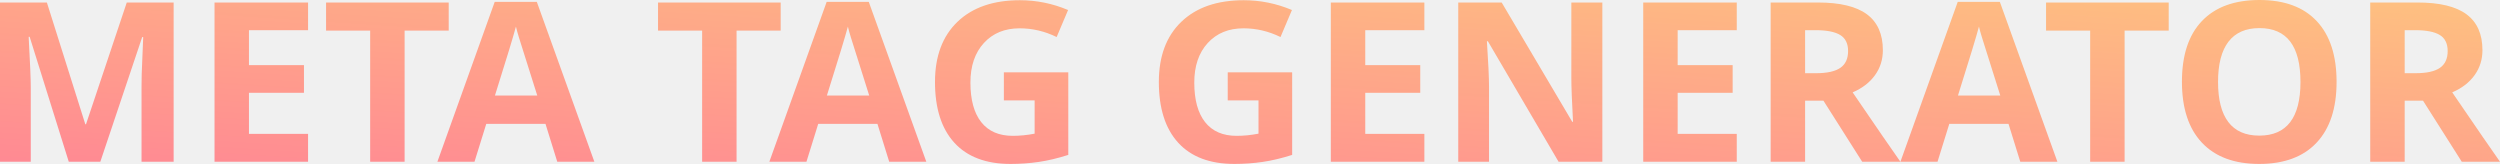
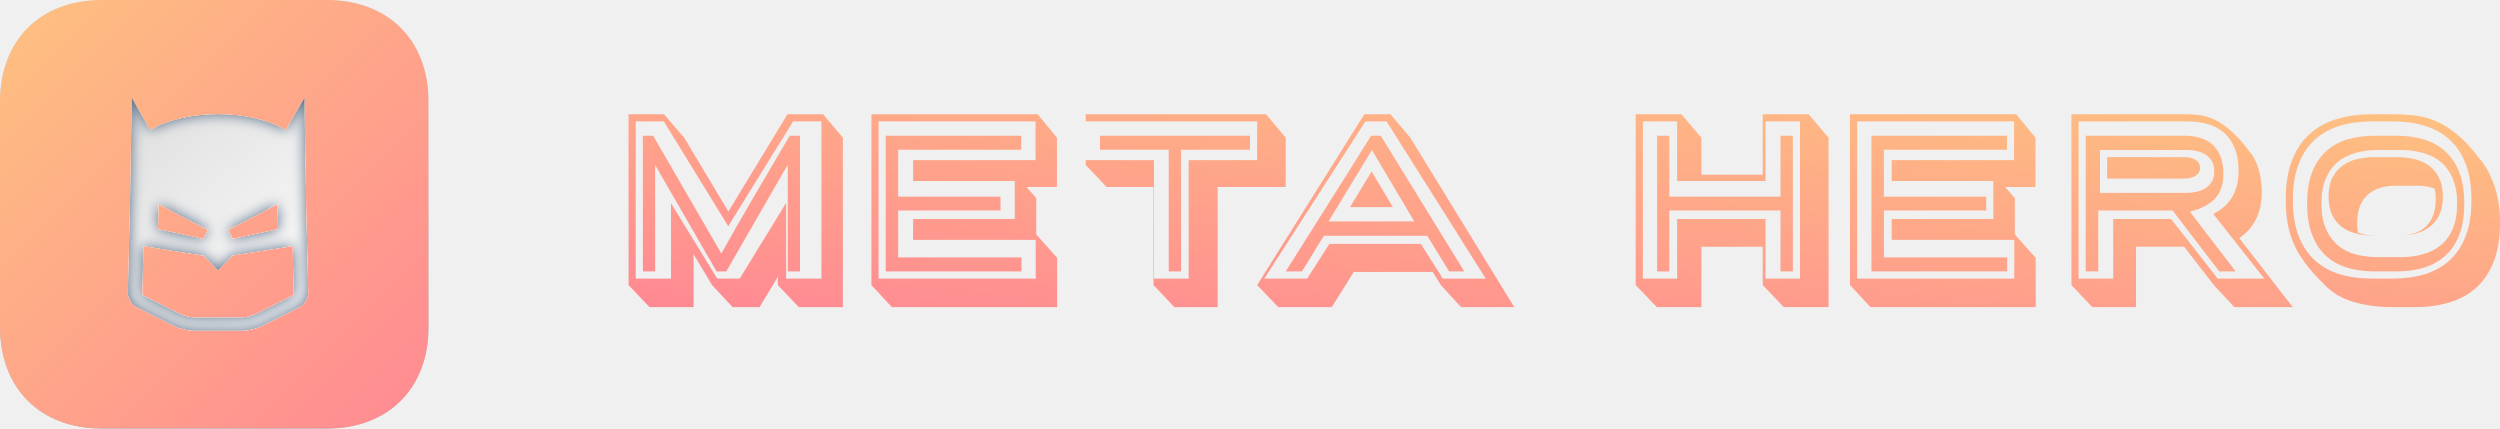
- <svg xmlns="http://www.w3.org/2000/svg" width="366px" height="24px" viewBox="0 0 366 24" version="1.1">
+ <svg xmlns="http://www.w3.org/2000/svg" xmlns:xlink="http://www.w3.org/1999/xlink" width="350px" height="60px" viewBox="0 0 350 60" version="1.1">
  <defs>
    <linearGradient x1="100%" y1="0%" x2="0%" y2="100%" id="linearGradient-1">
      <stop stop-color="#FEC180" offset="0%" />
      <stop stop-color="#FF8993" offset="100%" />
    </linearGradient>
+     <linearGradient x1="50%" y1="0%" x2="50%" y2="100%" id="linearGradient-2">
+       <stop stop-color="#D2E3E7" offset="0%" />
+       <stop stop-color="#ABB3B3" offset="100%" />
+     </linearGradient>
+     <path d="M45.703,1.02273262e-15 C54.375,1.02273262e-15 60,5.625 60,14.297 L60,45.703 C60,54.375 54.375,60 45.703,60 L14.297,60 C5.625,60 0,54.375 0,45.703 L0,14.297 C0,5.625 5.625,1.02273263e-15 14.297,1.02273263e-15 L45.703,1.02273262e-15 Z" id="path-3" />
+     <linearGradient x1="6.123234e-15%" y1="0%" x2="100%" y2="100%" id="linearGradient-5">
+       <stop stop-color="#FEC180" offset="0%" />
+       <stop stop-color="#FF8993" offset="100%" />
+     </linearGradient>
+     <linearGradient x1="100%" y1="112.338%" x2="5.39%" y2="-25.265%" id="linearGradient-6">
+       <stop stop-color="#FFFFFF" offset="0%" />
+       <stop stop-color="#DADADA" offset="100%" />
+     </linearGradient>
+     <path d="M42.879,29.462 L42.623,13.684 L40.007,18.184 C37.776,16.882 34.419,15.976 30.522,15.976 C26.621,15.976 23.254,16.879 21.025,18.184 L18.449,13.69 L18.189,28.84 L17.895,40.939 C17.895,40.942 17.896,40.945 17.896,40.949 L17.895,40.975 C17.876,41.77 18.44,42.693 19.149,43.046 L24.364,45.649 C25.073,46.001 26.3,46.316 27.091,46.316 L33.962,46.316 C34.752,46.316 35.98,46.002 36.688,45.65 L41.904,43.039 C42.613,42.686 43.177,41.742 43.157,40.946 L42.879,29.462 Z M38.919,32.066 L32.597,33.435 L31.968,32.193 L38.835,28.626 L38.919,32.066 Z M29.085,32.193 L28.456,33.435 L22.134,32.066 L22.218,28.626 L29.085,32.193 Z M40.963,41.356 L35.781,43.97 C35.332,44.195 34.408,44.427 33.955,44.427 L27.098,44.427 C26.645,44.427 25.721,44.195 25.267,43.967 L20.064,41.351 C20.03,41.322 19.948,41.19 19.929,41.111 L20.089,34.472 L28.509,35.816 L30.526,37.86 L32.578,35.781 L32.575,35.774 L40.964,34.465 L41.123,41.086 C41.106,41.165 41.024,41.303 40.963,41.356 Z" id="path-7" />
+     <filter x="-50%" y="-50%" width="200%" height="200%" filterUnits="objectBoundingBox" id="filter-8">
+       <feGaussianBlur stdDeviation="1" in="SourceAlpha" result="shadowBlurInner1" />
+       <feOffset dx="0" dy="0" in="shadowBlurInner1" result="shadowOffsetInner1" />
+       <feComposite in="shadowOffsetInner1" in2="SourceAlpha" operator="arithmetic" k2="-1" k3="1" result="shadowInnerInner1" />
+       <feColorMatrix values="0 0 0 0 0.333   0 0 0 0 0.422   0 0 0 0 0.525  0 0 0 1 0" type="matrix" in="shadowInnerInner1" />
+     </filter>
  </defs>
  <g id="home" stroke="none" stroke-width="1" fill="none" fill-rule="evenodd">
-     <g id="Large-Device-Desktops" transform="translate(-80, -40)" fill="url(#linearGradient-1)">
-       <g id="header" transform="translate(0, 40)">
-         <path d="M90.068,23.681 L84.343,5.39 L84.196,5.39 C84.402,9.111 84.505,11.593 84.505,12.837 L84.505,23.681 L80,23.681 L80,0.367 L86.864,0.367 L92.491,18.195 L92.589,18.195 L98.558,0.367 L105.421,0.367 L105.421,23.681 L100.721,23.681 L100.721,12.646 C100.721,12.125 100.729,11.524 100.745,10.844 C100.762,10.163 100.835,8.356 100.965,5.422 L100.819,5.422 L94.687,23.681 L90.068,23.681 Z M125.101,23.681 L111.407,23.681 L111.407,0.367 L125.101,0.367 L125.101,4.417 L116.449,4.417 L116.449,9.536 L124.5,9.536 L124.5,13.587 L116.449,13.587 L116.449,19.599 L125.101,19.599 L125.101,23.681 Z M139.235,23.681 L134.193,23.681 L134.193,4.481 L127.736,4.481 L127.736,0.367 L145.692,0.367 L145.692,4.481 L139.235,4.481 L139.235,23.681 Z M161.583,23.681 L159.859,18.132 L151.19,18.132 L149.466,23.681 L144.033,23.681 L152.426,0.271 L158.59,0.271 L167.015,23.681 L161.583,23.681 Z M158.655,13.985 C157.061,8.957 156.164,6.113 155.963,5.454 C155.763,4.795 155.619,4.274 155.532,3.891 C155.175,5.252 154.15,8.617 152.458,13.985 L158.655,13.985 Z M187.834,23.681 L182.792,23.681 L182.792,4.481 L176.335,4.481 L176.335,0.367 L194.291,0.367 L194.291,4.481 L187.834,4.481 L187.834,23.681 Z M210.181,23.681 L208.457,18.132 L199.788,18.132 L198.064,23.681 L192.632,23.681 L201.024,0.271 L207.188,0.271 L215.613,23.681 L210.181,23.681 Z M207.253,13.985 C205.66,8.957 204.762,6.113 204.562,5.454 C204.361,4.795 204.217,4.274 204.131,3.891 C203.773,5.252 202.748,8.617 201.057,13.985 L207.253,13.985 Z M226.966,10.589 L236.399,10.589 L236.399,22.676 C234.871,23.165 233.431,23.508 232.081,23.705 C230.731,23.902 229.351,24 227.942,24 C224.353,24 221.612,22.966 219.72,20.898 C217.828,18.831 216.882,15.862 216.882,11.992 C216.882,8.229 217.98,5.294 220.176,3.189 C222.371,1.084 225.415,0.032 229.308,0.032 C231.748,0.032 234.101,0.51 236.367,1.467 L234.692,5.422 C232.957,4.571 231.151,4.146 229.276,4.146 C227.096,4.146 225.35,4.864 224.038,6.299 C222.726,7.734 222.07,9.664 222.07,12.088 C222.07,14.618 222.599,16.55 223.656,17.884 C224.713,19.219 226.25,19.886 228.267,19.886 C229.319,19.886 230.387,19.779 231.471,19.567 L231.471,14.703 L226.966,14.703 L226.966,10.589 Z M259.739,10.589 L269.172,10.589 L269.172,22.676 C267.644,23.165 266.204,23.508 264.854,23.705 C263.504,23.902 262.124,24 260.715,24 C257.126,24 254.385,22.966 252.493,20.898 C250.601,18.831 249.655,15.862 249.655,11.992 C249.655,8.229 250.753,5.294 252.949,3.189 C255.144,1.084 258.188,0.032 262.081,0.032 C264.521,0.032 266.874,0.51 269.14,1.467 L267.465,5.422 C265.73,4.571 263.924,4.146 262.049,4.146 C259.869,4.146 258.123,4.864 256.811,6.299 C255.499,7.734 254.843,9.664 254.843,12.088 C254.843,14.618 255.372,16.55 256.429,17.884 C257.486,19.219 259.023,19.886 261.04,19.886 C262.092,19.886 263.16,19.779 264.244,19.567 L264.244,14.703 L259.739,14.703 L259.739,10.589 Z M288.527,23.681 L274.832,23.681 L274.832,0.367 L288.527,0.367 L288.527,4.417 L279.874,4.417 L279.874,9.536 L287.925,9.536 L287.925,13.587 L279.874,13.587 L279.874,19.599 L288.527,19.599 L288.527,23.681 Z M314.583,23.681 L308.175,23.681 L297.83,6.044 L297.684,6.044 C297.89,9.159 297.993,11.381 297.993,12.71 L297.993,23.681 L293.488,23.681 L293.488,0.367 L299.847,0.367 L310.175,17.829 L310.289,17.829 C310.126,14.799 310.045,12.656 310.045,11.402 L310.045,0.367 L314.583,0.367 L314.583,23.681 Z M334.263,23.681 L320.568,23.681 L320.568,0.367 L334.263,0.367 L334.263,4.417 L325.61,4.417 L325.61,9.536 L333.661,9.536 L333.661,13.587 L325.61,13.587 L325.61,19.599 L334.263,19.599 L334.263,23.681 Z M344.266,10.716 L345.892,10.716 C347.486,10.716 348.662,10.456 349.421,9.935 C350.18,9.414 350.56,8.595 350.56,7.479 C350.56,6.373 350.172,5.587 349.397,5.119 C348.622,4.651 347.421,4.417 345.794,4.417 L344.266,4.417 L344.266,10.716 Z M344.266,14.735 L344.266,23.681 L339.224,23.681 L339.224,0.367 L346.152,0.367 C349.383,0.367 351.774,0.944 353.325,2.097 C354.875,3.251 355.651,5.002 355.651,7.351 C355.651,8.723 355.266,9.943 354.496,11.011 C353.726,12.08 352.636,12.917 351.227,13.523 C354.805,18.764 357.136,22.15 358.221,23.681 L352.626,23.681 L346.949,14.735 L344.266,14.735 Z M375.77,23.681 L374.046,18.132 L365.377,18.132 L363.653,23.681 L358.221,23.681 L366.613,0.271 L372.777,0.271 L381.202,23.681 L375.77,23.681 Z M372.842,13.985 C371.248,8.957 370.351,6.113 370.151,5.454 C369.95,4.795 369.806,4.274 369.72,3.891 C369.362,5.252 368.337,8.617 366.646,13.985 L372.842,13.985 Z M391.042,23.681 L386,23.681 L386,4.481 L379.543,4.481 L379.543,0.367 L397.499,0.367 L397.499,4.481 L391.042,4.481 L391.042,23.681 Z M422.075,11.992 C422.075,15.851 421.099,18.817 419.147,20.89 C417.196,22.963 414.398,24 410.755,24 C407.112,24 404.314,22.963 402.362,20.89 C400.411,18.817 399.435,15.841 399.435,11.96 C399.435,8.08 400.413,5.116 402.37,3.07 C404.328,1.023 407.133,0 410.787,0 C414.441,0 417.236,1.031 419.172,3.094 C421.107,5.156 422.075,8.122 422.075,11.992 Z M404.721,11.992 C404.721,14.597 405.225,16.558 406.233,17.876 C407.242,19.195 408.749,19.854 410.755,19.854 C414.778,19.854 416.789,17.233 416.789,11.992 C416.789,6.74 414.788,4.114 410.787,4.114 C408.781,4.114 407.269,4.776 406.25,6.1 C405.23,7.423 404.721,9.387 404.721,11.992 Z M432.045,10.716 L433.672,10.716 C435.265,10.716 436.442,10.456 437.201,9.935 C437.96,9.414 438.339,8.595 438.339,7.479 C438.339,6.373 437.952,5.587 437.177,5.119 C436.401,4.651 435.2,4.417 433.574,4.417 L432.045,4.417 L432.045,10.716 Z M432.045,14.735 L432.045,23.681 L427.003,23.681 L427.003,0.367 L433.932,0.367 C437.163,0.367 439.554,0.944 441.104,2.097 C442.655,3.251 443.43,5.002 443.43,7.351 C443.43,8.723 443.045,9.943 442.275,11.011 C441.506,12.08 440.416,12.917 439.006,13.523 C442.584,18.764 444.916,22.15 446,23.681 L440.405,23.681 L434.729,14.735 L432.045,14.735 Z" id="META-TAG-GENERATOR" />
+     <g id="Large-Device-Desktops" transform="translate(-59, -22)">
+       <g id="header" transform="translate(0, 22)">
+         <g id="Group-2" transform="translate(59, 0)">
+           <path d="M90,19 L91.439,19 L100.986,35.488 C102.554,32.697 104.136,29.938 105.732,27.212 C107.328,24.485 108.938,21.748 110.561,19 L112,19 L112,38 L110.284,38 L110.284,23.058 L101.678,38 L100.322,38 L91.716,23.09 L91.716,38 L90,38 L90,19 Z M93.941,28.439 L100.406,39 L103.566,39 L110.059,28.407 L110.059,39 L115,39 L115,17 L111.035,17 L101.957,31.667 L92.936,17 L89,17 L89,39 L93.941,39 L93.941,28.439 Z M95.785,19.276 L101.973,29.611 L110.243,16 L115.234,16 L118,19.276 L118,43 L111.84,43 L108.903,39.915 L108.903,38.739 L106.337,43 L102.572,43 L99.692,39.915 L97.097,35.59 L97.097,43 L90.937,43 L88,39.915 L88,16 L92.962,16 L95.785,19.276 Z M125.745,27.534 L140.073,27.534 L140.073,29.466 L125.745,29.466 L125.745,36.036 L143,36.036 L143,38 L124,38 L124,19 L142.972,19 L142.972,20.964 L125.745,20.964 L125.745,27.534 Z M127.836,22.422 L144.972,22.422 L144.972,17 L123,17 L123,39 L145,39 L145,33.578 L127.836,33.578 L127.836,30.664 L142.065,30.664 L142.065,25.336 L127.836,25.336 L127.836,22.422 Z M122,39.915 L122,16 L145.272,16 L147.972,19.276 L147.972,26.177 L143.713,26.177 L145.077,27.735 L145.077,32.823 L148,36.099 L148,43 L124.867,43 L122,39.915 Z M163.624,38 L163.624,20.964 L154,20.964 L154,19 L175,19 L175,20.964 L165.347,20.964 L165.347,38 L163.624,38 Z M166.411,39 L166.411,22.422 L176,22.422 L176,17 L152,17 L152,22.422 L161.56,22.422 L161.56,39 L166.411,39 Z M152,23.092 L152,16 L177.251,16 L180,19.276 L180,26.177 L170.478,26.177 L170.478,43 L164.413,43 L161.494,39.915 L161.494,26.177 L154.919,26.177 L152,23.092 Z M198,31 L192.07,21 L186,31 L198,31 Z M195,29 L189,29 L192.028,24 L195,29 Z M202.877,38 L199.819,33.008 L185.351,33.008 C184.823,33.824 184.308,34.656 183.808,35.504 C183.308,36.352 182.794,37.184 182.265,38 L180,38 C182.001,34.801 183.997,31.634 185.988,28.5 C187.979,25.366 189.966,22.199 191.948,19 L193.307,19 L205,38 L202.877,38 Z M191.155,17 L177,39 L183.002,39 L186.116,34.142 L198.912,34.142 L201.998,39 L208,39 L194.128,17 L191.155,17 Z M197.443,19.276 L212,43 L204.554,43 L201.726,39.915 L200.579,38.071 L189.521,38.071 C189.297,38.452 189.05,38.855 188.779,39.279 C188.509,39.703 188.238,40.133 187.967,40.567 C187.697,41.002 187.431,41.426 187.17,41.839 C186.908,42.253 186.666,42.64 186.442,43 L178.967,43 L176,39.915 L191.005,16 L194.672,16 L197.443,19.276 Z M249.27,38 L249.27,29.466 L233.702,29.466 L233.702,38 L232,38 L232,19 L233.702,19 L233.702,27.534 L249.27,27.534 L249.27,19 L251,19 L251,38 L249.27,38 Z M252,39 L252,17 L247.173,17 L247.173,25.336 L234.799,25.336 L234.799,17 L230,17 L230,39 L234.799,39 L234.799,30.664 L247.173,30.664 L247.173,39 L252,39 Z M238.191,24.459 L246.78,24.459 L246.78,16 L253.214,16 L256,19.276 L256,43 L249.738,43 L246.78,39.915 L246.78,34.541 L238.191,34.541 L238.191,43 L231.959,43 L229,39.915 L229,16 L235.405,16 L238.191,19.276 L238.191,24.459 Z M263.745,27.534 L278.073,27.534 L278.073,29.466 L263.745,29.466 L263.745,36.036 L281,36.036 L281,38 L262,38 L262,19 L280.972,19 L280.972,20.964 L263.745,20.964 L263.745,27.534 Z M264.836,22.422 L281.972,22.422 L281.972,17 L260,17 L260,39 L282,39 L282,33.578 L264.836,33.578 L264.836,30.664 L279.065,30.664 L279.065,25.336 L264.836,25.336 L264.836,22.422 Z M259,39.915 L259,16 L282.272,16 L284.972,19.276 L284.972,26.177 L280.713,26.177 L282.077,27.735 L282.077,32.823 L285,36.099 L285,43 L261.867,43 L259,39.915 Z M305.814,22 C306.047,22 306.29,22.022 306.543,22.065 C306.795,22.108 307.028,22.183 307.242,22.29 C307.456,22.398 307.636,22.548 307.781,22.742 C307.927,22.935 308,23.194 308,23.516 C308,23.817 307.922,24.065 307.767,24.258 C307.611,24.452 307.422,24.602 307.198,24.71 C306.975,24.817 306.732,24.892 306.47,24.935 C306.207,24.978 305.979,25 305.785,25 L295,25 L295,22 L305.814,22 Z M306.208,27 C306.668,27 307.123,26.946 307.573,26.838 C308.023,26.73 308.43,26.559 308.794,26.324 C309.157,26.088 309.449,25.779 309.67,25.397 C309.89,25.015 310,24.559 310,24.029 C310,23.48 309.895,23.01 309.684,22.618 C309.473,22.225 309.191,21.912 308.837,21.676 C308.482,21.441 308.08,21.27 307.63,21.162 C307.18,21.054 306.716,21 306.237,21 L294,21 L294,27 L306.208,27 Z M308.381,28.983 C308.116,29.155 307.823,29.284 307.502,29.369 C307.181,29.455 306.879,29.541 306.595,29.627 C307.653,31.044 308.716,32.44 309.783,33.814 C310.851,35.188 311.923,36.583 313,38 L310.704,38 L304.158,29.466 L293.757,29.466 L293.757,38 L292,38 L292,19 L305.83,19 C306.605,19 307.327,19.097 307.998,19.29 C308.669,19.483 309.245,19.794 309.727,20.224 C310.209,20.653 310.586,21.201 310.86,21.866 C311.134,22.532 311.271,23.337 311.271,24.281 C311.271,25.462 311.035,26.434 310.563,27.196 C310.09,27.958 309.372,28.554 308.409,28.983 L308.381,28.983 Z M313.399,23.895 C313.399,22.704 313.229,21.675 312.889,20.808 C312.549,19.941 312.067,19.225 311.443,18.661 C310.819,18.097 310.077,17.679 309.217,17.407 C308.357,17.136 307.407,17 306.368,17 L291,17 L291,39 L295.848,39 L295.848,30.664 L303.957,30.664 L310.479,39 L317,39 L309.855,29.943 C312.218,28.794 313.399,26.778 313.399,23.895 Z M290,39.915 L290,16 L306.126,16 C306.865,16 307.576,16.058 308.259,16.175 C308.941,16.292 309.629,16.53 310.321,16.89 C311.013,17.251 311.733,17.77 312.482,18.449 C313.231,19.127 314.032,20.028 314.885,21.152 C315.435,21.767 315.867,22.588 316.179,23.617 C316.492,24.645 316.649,25.763 316.649,26.972 C316.649,28.371 316.378,29.611 315.838,30.693 C315.298,31.774 314.516,32.654 313.492,33.332 C314.08,34.095 314.696,34.89 315.34,35.717 C315.985,36.544 316.63,37.376 317.274,38.214 C317.919,39.051 318.559,39.878 319.194,40.694 C319.829,41.511 320.431,42.279 321,43 L312.809,43 L309.937,39.915 L305.784,34.541 L299.044,34.541 L299.044,43 L292.929,43 L290,39.915 Z M336.09,36 C337.199,36 338.235,35.866 339.2,35.599 C340.165,35.332 341.005,34.905 341.722,34.317 C342.438,33.73 342.997,32.96 343.398,32.01 C343.799,31.059 344,29.889 344,28.5 C344,27.132 343.795,25.968 343.384,25.006 C342.973,24.045 342.414,23.27 341.707,22.683 C341,22.095 340.165,21.668 339.2,21.401 C338.235,21.134 337.199,21 336.09,21 L332.938,21 C331.811,21 330.765,21.134 329.8,21.401 C328.835,21.668 328,22.095 327.293,22.683 C326.586,23.27 326.027,24.045 325.616,25.006 C325.205,25.968 325,27.132 325,28.5 C325,29.889 325.205,31.059 325.616,32.01 C326.027,32.96 326.586,33.735 327.293,34.333 C328,34.932 328.835,35.359 329.8,35.615 C330.765,35.872 331.811,36 332.938,36 L336.09,36 Z M332.417,33 C331.546,33 330.724,32.907 329.949,32.722 C329.175,32.537 328.497,32.233 327.917,31.81 C327.336,31.388 326.871,30.827 326.523,30.126 C326.174,29.426 326,28.551 326,27.5 C326,26.47 326.174,25.605 326.523,24.904 C326.871,24.204 327.341,23.638 327.931,23.205 C328.521,22.772 329.204,22.463 329.978,22.278 C330.753,22.093 331.566,22 332.417,22 L335.612,22 C336.463,22 337.276,22.093 338.051,22.278 C338.825,22.463 339.503,22.772 340.083,23.205 C340.664,23.638 341.129,24.204 341.477,24.904 C341.826,25.605 342,26.47 342,27.5 C342,28.53 341.831,29.395 341.492,30.096 C341.153,30.796 340.693,31.362 340.113,31.795 C339.532,32.228 338.854,32.537 338.08,32.722 C337.306,32.907 336.483,33 335.612,33 L332.417,33 Z M323,28.5 C323,26.761 323.237,25.29 323.711,24.088 C324.185,22.886 324.845,21.904 325.691,21.142 C326.537,20.379 327.54,19.832 328.702,19.499 C329.864,19.166 331.123,19 332.48,19 L335.548,19 C336.905,19 338.159,19.172 339.312,19.515 C340.464,19.859 341.463,20.406 342.309,21.158 C343.155,21.909 343.815,22.886 344.289,24.088 C344.763,25.29 345,26.761 345,28.5 C345,30.239 344.763,31.71 344.289,32.912 C343.815,34.114 343.155,35.091 342.309,35.842 C341.463,36.594 340.464,37.141 339.312,37.485 C338.159,37.828 336.905,38 335.548,38 L332.48,38 C331.123,38 329.864,37.834 328.702,37.501 C327.54,37.168 326.537,36.621 325.691,35.858 C324.845,35.096 324.185,34.114 323.711,32.912 C323.237,31.71 323,30.239 323,28.5 Z M321,28 C321,29.985 321.273,31.672 321.819,33.061 C322.366,34.451 323.125,35.584 324.097,36.462 C325.069,37.339 326.227,37.981 327.569,38.389 C328.912,38.796 330.389,39 332,39 L335.056,39 C336.667,39 338.139,38.796 339.472,38.389 C340.806,37.981 341.958,37.339 342.931,36.462 C343.903,35.584 344.657,34.451 345.194,33.061 C345.731,31.672 346,29.985 346,28 C346,26.015 345.731,24.328 345.194,22.939 C344.657,21.549 343.903,20.416 342.931,19.538 C341.958,18.661 340.806,18.019 339.472,17.611 C338.139,17.204 336.667,17 335.056,17 L332,17 C330.389,17 328.912,17.204 327.569,17.611 C326.227,18.019 325.069,18.661 324.097,19.538 C323.125,20.416 322.366,21.549 321.819,22.939 C321.273,24.328 321,26.015 321,28 Z M320,27.958 C320,25.795 320.296,23.956 320.888,22.44 C321.48,20.924 322.311,19.689 323.381,18.735 C324.451,17.781 325.726,17.087 327.206,16.652 C328.687,16.217 330.306,16 332.063,16 L335.215,16 C336.323,16 337.369,16.069 338.352,16.207 C339.336,16.345 340.306,16.631 341.261,17.065 C342.216,17.5 343.166,18.115 344.112,18.91 C345.057,19.705 346.036,20.77 347.049,22.106 C347.908,23.06 348.615,24.322 349.169,25.89 C349.723,27.459 350,29.208 350,31.138 C350,33.279 349.709,35.102 349.126,36.608 C348.543,38.113 347.722,39.337 346.662,40.281 C345.602,41.224 344.341,41.913 342.88,42.348 C341.418,42.783 339.819,43 338.08,43 L334.928,43 C332.98,43 331.165,42.756 329.484,42.269 C327.803,41.781 326.418,40.943 325.33,39.756 C324.241,38.696 323.352,37.694 322.665,36.751 C321.977,35.807 321.437,34.869 321.046,33.936 C320.654,33.004 320.382,32.049 320.229,31.074 C320.076,30.099 320,29.06 320,27.958 Z M335.691,33 C336.399,33 337.075,32.916 337.719,32.749 C338.363,32.581 338.931,32.297 339.421,31.895 C339.911,31.493 340.297,30.963 340.578,30.304 C340.859,29.645 341,28.836 341,27.876 C341,27.34 340.946,26.848 340.837,26.402 C340.092,26.134 339.285,26 338.413,26 L335.418,26 C334.692,26 334.002,26.089 333.349,26.268 C332.696,26.447 332.119,26.737 331.62,27.139 C331.121,27.541 330.726,28.077 330.436,28.746 C330.145,29.416 330,30.242 330,31.225 C330,31.761 330.036,32.207 330.109,32.565 C330.49,32.721 330.899,32.833 331.334,32.9 C331.77,32.967 332.224,33 332.696,33 L335.691,33 Z" id="META-HERO" fill="url(#linearGradient-1)" />
+           <g id="Group">
+             <mask id="mask-4" fill="white">
+               <use xlink:href="#path-3" />
+             </mask>
+             <use id="App-Icon-Shape" fill="url(#linearGradient-2)" xlink:href="#path-3" />
+             <rect id="Background" fill="url(#linearGradient-5)" mask="url(#mask-4)" x="0" y="0" width="60" height="60" />
+             <g id="Hero" mask="url(#mask-4)" fill-rule="nonzero">
+               <use fill="url(#linearGradient-6)" fill-rule="evenodd" xlink:href="#path-7" />
+               <use fill="black" fill-opacity="1" filter="url(#filter-8)" xlink:href="#path-7" />
+             </g>
+           </g>
+         </g>
      </g>
    </g>
  </g>
</svg>
